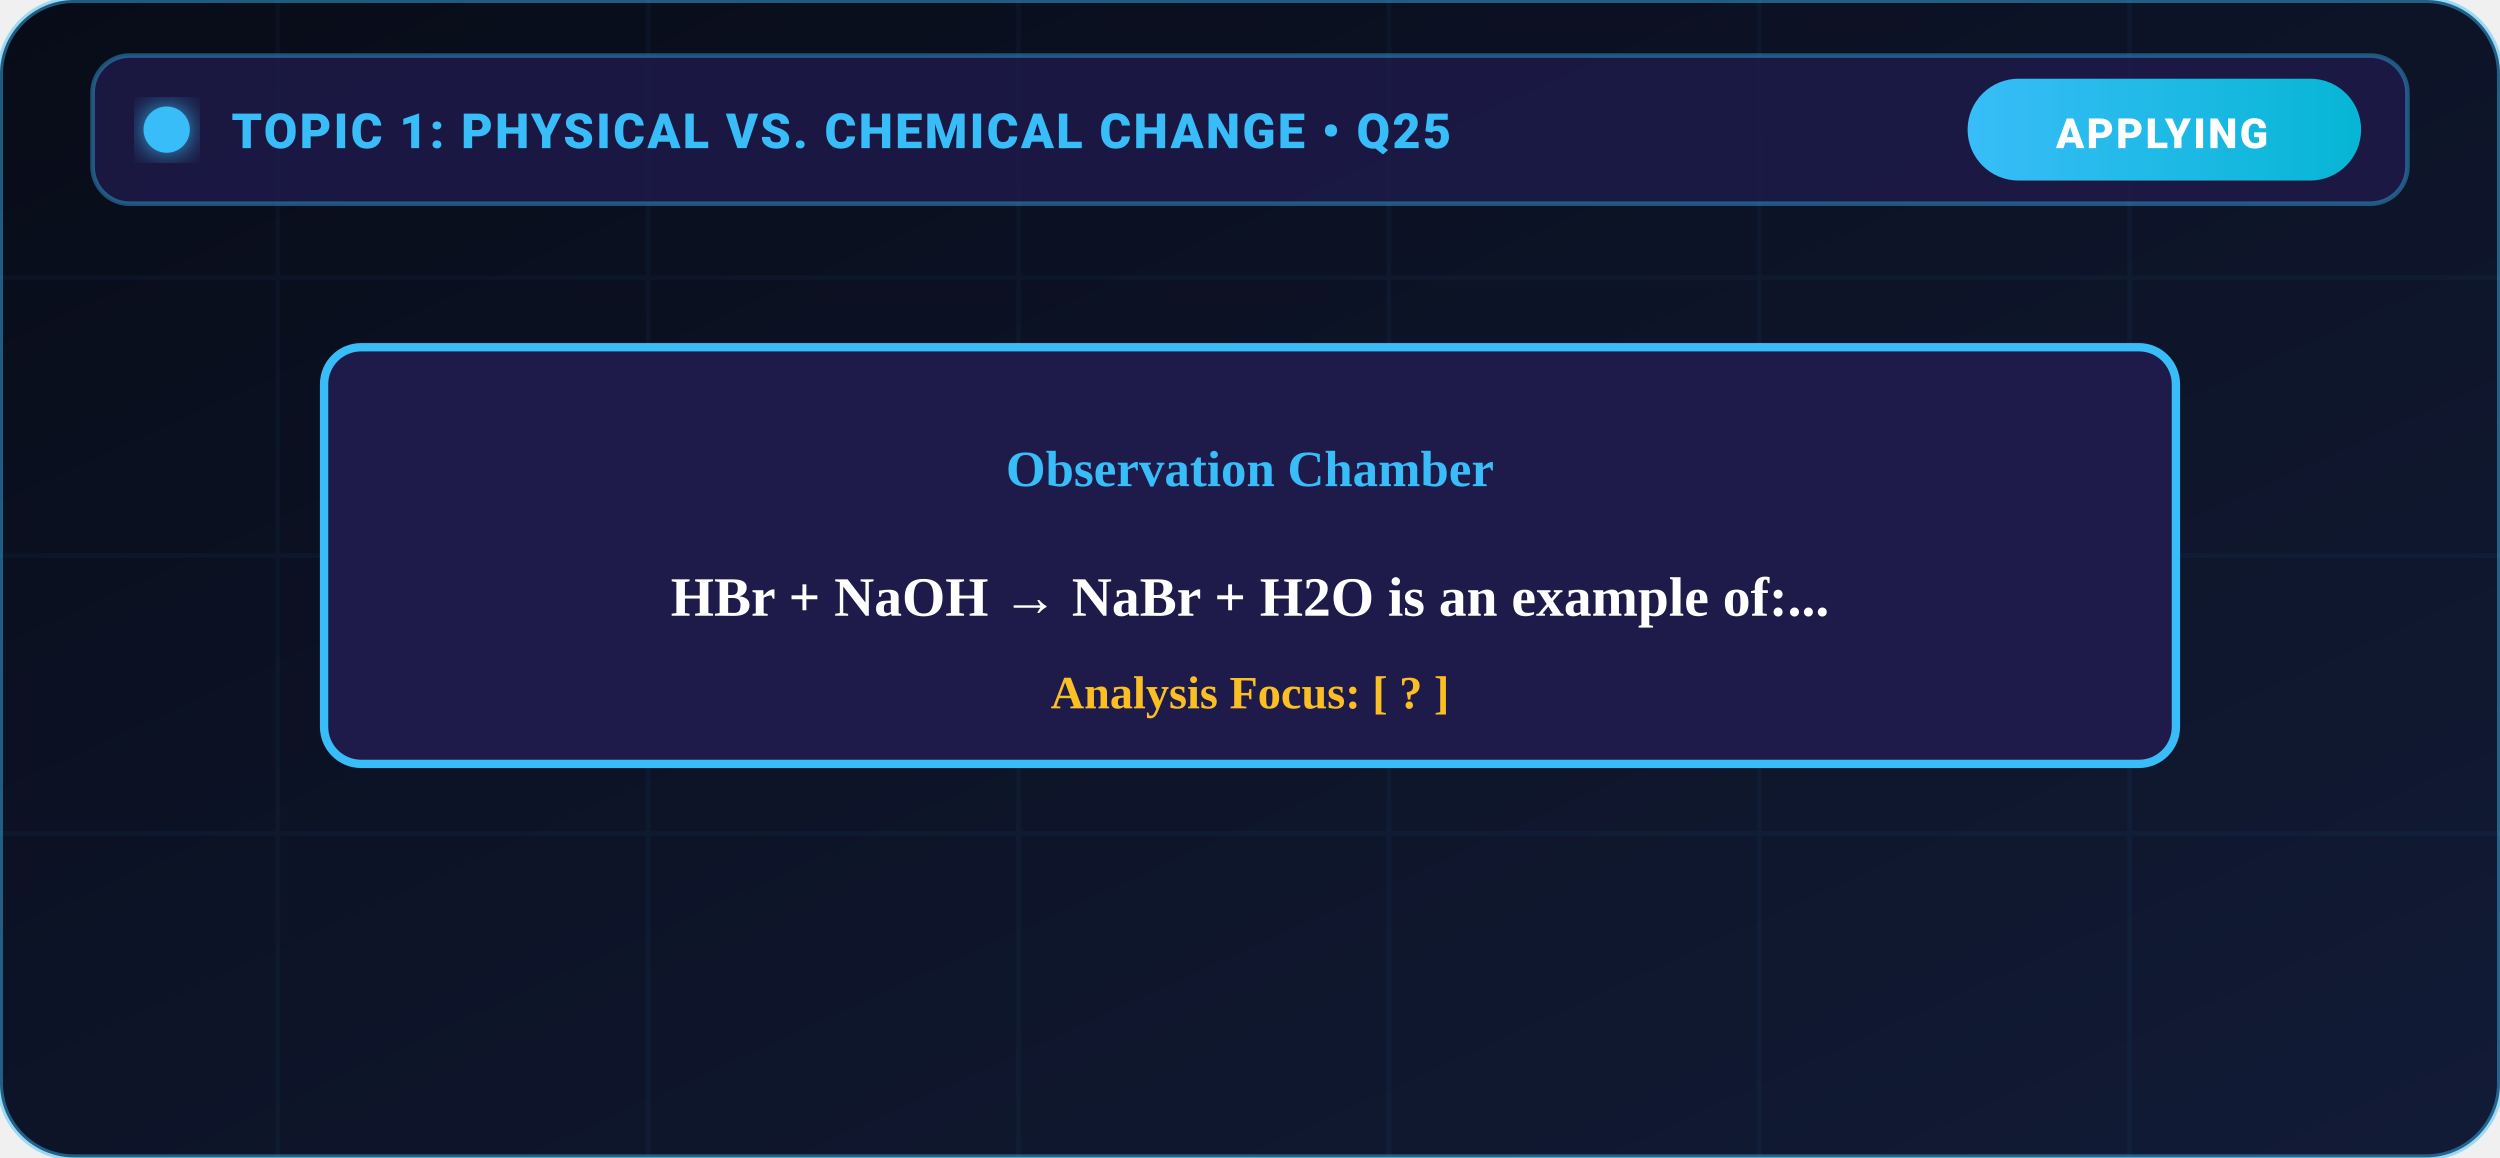
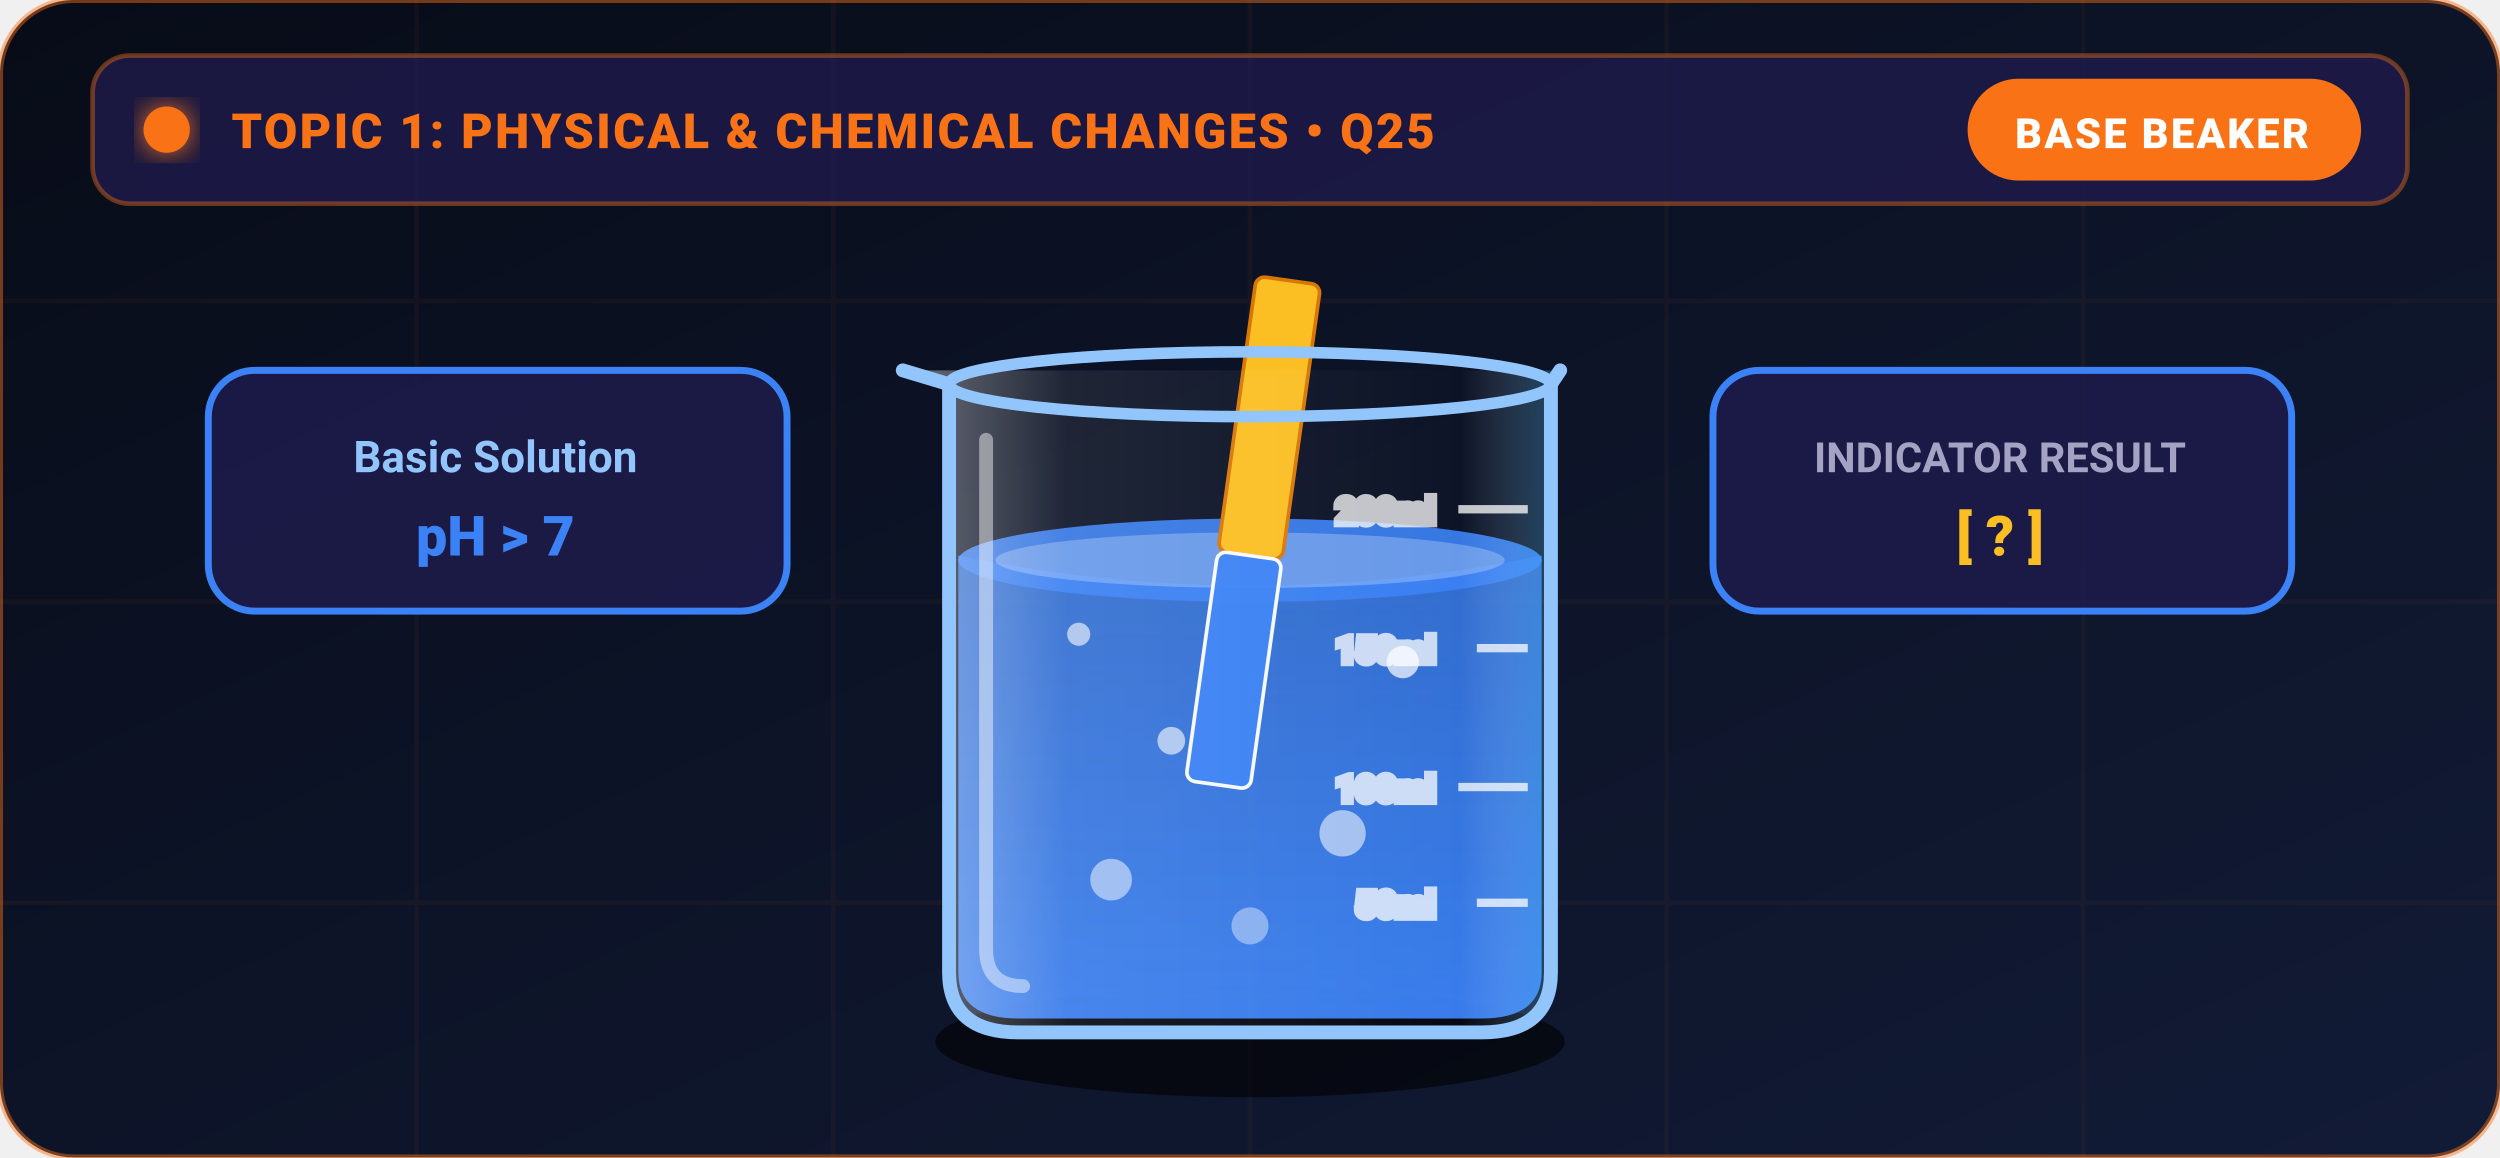
<svg xmlns="http://www.w3.org/2000/svg" viewBox="0 0 540 250" width="100%" height="100%">
  <defs>
-     <linearGradient id="bgGrad_t1_25" x1="0%" y1="0%" x2="100%" y2="100%">
+     <linearGradient id="bg_t1_25" x1="0%" y1="0%" x2="100%" y2="100%">
      <stop offset="0%" stop-color="#080c18" />
      <stop offset="50%" stop-color="#0d1428" />
      <stop offset="100%" stop-color="#121b36" />
-     </linearGradient>
-     <linearGradient id="primaryGrad_t1_25" x1="0%" y1="0%" x2="100%" y2="0%">
-       <stop offset="0%" stop-color="#38bdf8" />
-       <stop offset="100%" stop-color="#06b6d4" />
    </linearGradient>
    <filter id="glow_t1_25" x="-20%" y="-20%" width="140%" height="140%">
      <feGaussianBlur stdDeviation="3" result="blur" />
      <feComposite in="SourceGraphic" in2="blur" operator="over" />
    </filter>
  </defs>
-   <rect width="540" height="250" rx="16" fill="url(#bgGrad_t1_25)" stroke="#38bdf8" stroke-width="1.3" stroke-opacity="0.45" />
-   <g opacity="0.04" stroke="#38bdf8" stroke-width="1">
-     <line x1="60" y1="0" x2="60" y2="250" />
-     <line x1="140" y1="0" x2="140" y2="250" />
-     <line x1="220" y1="0" x2="220" y2="250" />
-     <line x1="300" y1="0" x2="300" y2="250" />
-     <line x1="380" y1="0" x2="380" y2="250" />
-     <line x1="460" y1="0" x2="460" y2="250" />
-     <line x1="0" y1="60" x2="540" y2="60" />
-     <line x1="0" y1="120" x2="540" y2="120" />
-     <line x1="0" y1="180" x2="540" y2="180" />
+   <rect width="540" height="250" rx="16" fill="url(#bg_t1_25)" stroke="#f97316" stroke-width="1.3" stroke-opacity="0.45" />
+   <g opacity="0.04" stroke="#f97316" stroke-width="1">
+     <line x1="90" y1="0" x2="90" y2="250" />
+     <line x1="180" y1="0" x2="180" y2="250" />
+     <line x1="270" y1="0" x2="270" y2="250" />
+     <line x1="360" y1="0" x2="360" y2="250" />
+     <line x1="450" y1="0" x2="450" y2="250" />
+     <line x1="0" y1="65" x2="540" y2="65" />
+     <line x1="0" y1="130" x2="540" y2="130" />
+     <line x1="0" y1="195" x2="540" y2="195" />
  </g>
-   <rect x="20" y="12" width="500" height="32" rx="8" fill="#1e1b4b" fill-opacity="0.8" stroke="#38bdf8" stroke-width="1" stroke-opacity="0.4" />
-   <circle cx="36" cy="28" r="5" fill="#38bdf8" filter="url(#glow_t1_25)" />
-   <text x="50" y="32" fill="#38bdf8" font-family="'Segoe UI', Roboto, sans-serif" font-size="10.5" font-weight="900" letter-spacing="0.5">TOPIC 1: PHYSICAL VS. CHEMICAL CHANGE • Q25</text>
-   <rect x="425" y="17" width="85" height="22" rx="11" fill="url(#primaryGrad_t1_25)" />
-   <text x="467" y="32" fill="#ffffff" font-family="'Segoe UI', Roboto, sans-serif" font-size="9" font-weight="900" text-anchor="middle" letter-spacing="0.5">APPLYING</text>
-   <g transform="translate(0, 10)">
-     <g transform="translate(70, 65)">
-       <rect x="0" y="0" width="400" height="90" rx="8" fill="#1e1b4b" stroke="#38bdf8" stroke-width="1.8" />
-       <text x="200" y="30" fill="#38bdf8" font-size="11" font-weight="bold" text-anchor="middle">Observation Chamber</text>
-       <text x="200" y="58" fill="#ffffff" font-size="12" font-weight="bold" text-anchor="middle">HBr + NaOH → NaBr + H2O is an example of:...</text>
-       <text x="200" y="78" fill="#fbbf24" font-size="10" font-weight="bold" text-anchor="middle">Analysis Focus: [ ? ]</text>
+   <rect x="20" y="12" width="500" height="32" rx="8" fill="#1e1b4b" fill-opacity="0.8" stroke="#f97316" stroke-width="1" stroke-opacity="0.4" />
+   <circle cx="36" cy="28" r="5" fill="#f97316" filter="url(#glow_t1_25)" />
+   <text x="50" y="32" fill="#f97316" font-family="'Segoe UI', Roboto, sans-serif" font-size="10.5" font-weight="900" letter-spacing="0.5">TOPIC 1: PHYSICAL &amp; CHEMICAL CHANGES • Q25</text>
+   <rect x="425" y="17" width="85" height="22" rx="11" fill="#f97316" />
+   <text x="467" y="32" fill="#ffffff" font-family="'Segoe UI', Roboto, sans-serif" font-size="9" font-weight="900" text-anchor="middle" letter-spacing="0.5">BASE BEAKER</text>
+   <defs>
+     <linearGradient id="liq_3b82f6_7305" x1="0%" y1="0%" x2="0%" y2="100%">
+       <stop offset="0%" stop-color="#3b82f6" stop-opacity="0.8" />
+       <stop offset="100%" stop-color="#3b82f6" stop-opacity="0.95" />
+     </linearGradient>
+     <linearGradient id="shine_3b82f6_7305" x1="0%" y1="0%" x2="100%" y2="0%">
+       <stop offset="0%" stop-color="#ffffff" stop-opacity="0.4" />
+       <stop offset="25%" stop-color="#ffffff" stop-opacity="0.08" />
+       <stop offset="85%" stop-color="#ffffff" stop-opacity="0.0" />
+       <stop offset="100%" stop-color="#38bdf8" stop-opacity="0.3" />
+     </linearGradient>
+   </defs>
+   <g transform="translate(195, 45)">
+     <ellipse cx="75" cy="180" rx="68" ry="12" fill="#000000" opacity="0.6" />
+     <path d="M 12 75 Q 75 88 138 75 L 138 165 Q 138 175 125 175 L 25 175 Q 12 175 12 165 Z" fill="url(#liq_3b82f6_7305)" />
+     <ellipse cx="75" cy="76" rx="63" ry="9" fill="#3b82f6" opacity="0.9" />
+     <ellipse cx="75" cy="76" rx="55" ry="6" fill="#ffffff" opacity="0.25" />
+     <circle cx="45" cy="145" r="4.5" fill="#ffffff" opacity="0.5" />
+     <circle cx="58" cy="115" r="3" fill="#ffffff" opacity="0.6" />
+     <circle cx="95" cy="135" r="5" fill="#ffffff" opacity="0.55" />
+     <circle cx="108" cy="98" r="3.5" fill="#ffffff" opacity="0.7" />
+     <circle cx="75" cy="155" r="4" fill="#ffffff" opacity="0.4" />
+     <circle cx="38" cy="92" r="2.5" fill="#ffffff" opacity="0.6" />
+     <g transform="rotate(8 75 75)">
+       <rect x="68" y="15" width="14" height="60" rx="2" fill="#fbbf24" stroke="#d97706" stroke-width="0.8" />
+       <rect x="68" y="75" width="14" height="50" rx="2" fill="#3b82f6" stroke="#ffffff" stroke-width="0.8" opacity="0.95" />
    </g>
+     <path d="M 0 35 L 10 38 L 10 165 Q 10 178 25 178 L 125 178 Q 140 178 140 165 L 140 38 L 142 35" fill="url(#shine_3b82f6_7305)" stroke="#93c5fd" stroke-width="3" stroke-linecap="round" stroke-linejoin="round" />
+     <ellipse cx="75" cy="38" rx="65" ry="7" fill="none" stroke="#93c5fd" stroke-width="2.5" />
+     <g stroke="#ffffff" stroke-width="1.8" opacity="0.75" font-family="'Segoe UI', Roboto, sans-serif" font-size="7.5" fill="#ffffff" font-weight="bold">
+       <line x1="120" y1="65" x2="135" y2="65" />
+       <text x="115" y="68" text-anchor="end">200ml</text>
+       <line x1="124" y1="95" x2="135" y2="95" />
+       <text x="115" y="98" text-anchor="end">150ml</text>
+       <line x1="120" y1="125" x2="135" y2="125" />
+       <text x="115" y="128" text-anchor="end">100ml</text>
+       <line x1="124" y1="150" x2="135" y2="150" />
+       <text x="115" y="153" text-anchor="end">50ml</text>
+     </g>
+     <path d="M 18 50 L 18 160 Q 18 168 26 168" fill="none" stroke="#ffffff" stroke-width="3" stroke-linecap="round" opacity="0.45" />
+   </g>
+   <g transform="translate(45, 80)">
+     <rect x="0" y="0" width="125" height="52" rx="10" fill="#1e1b4b" fill-opacity="0.85" stroke="#3b82f6" stroke-width="1.5" />
+     <text x="62" y="22" fill="#93c5fd" font-family="'Segoe UI', Roboto, sans-serif" font-size="9.5" font-weight="bold" text-anchor="middle">Basic Solution</text>
+     <text x="62" y="40" fill="#3b82f6" font-family="'Segoe UI', Roboto, sans-serif" font-size="12" font-weight="900" text-anchor="middle">pH &gt; 7</text>
+   </g>
+   <g transform="translate(370, 80)">
+     <rect x="0" y="0" width="125" height="52" rx="10" fill="#1e1b4b" fill-opacity="0.85" stroke="#3b82f6" stroke-width="1.5" />
+     <text x="62" y="22" fill="#a5a3c4" font-family="'Segoe UI', Roboto, sans-serif" font-size="9" font-weight="bold" text-anchor="middle">INDICATOR RESULT</text>
+     <text x="62" y="40" fill="#fbbf24" font-family="'Segoe UI', Roboto, sans-serif" font-size="12" font-weight="900" text-anchor="middle">[ ? ]</text>
  </g>
</svg>
